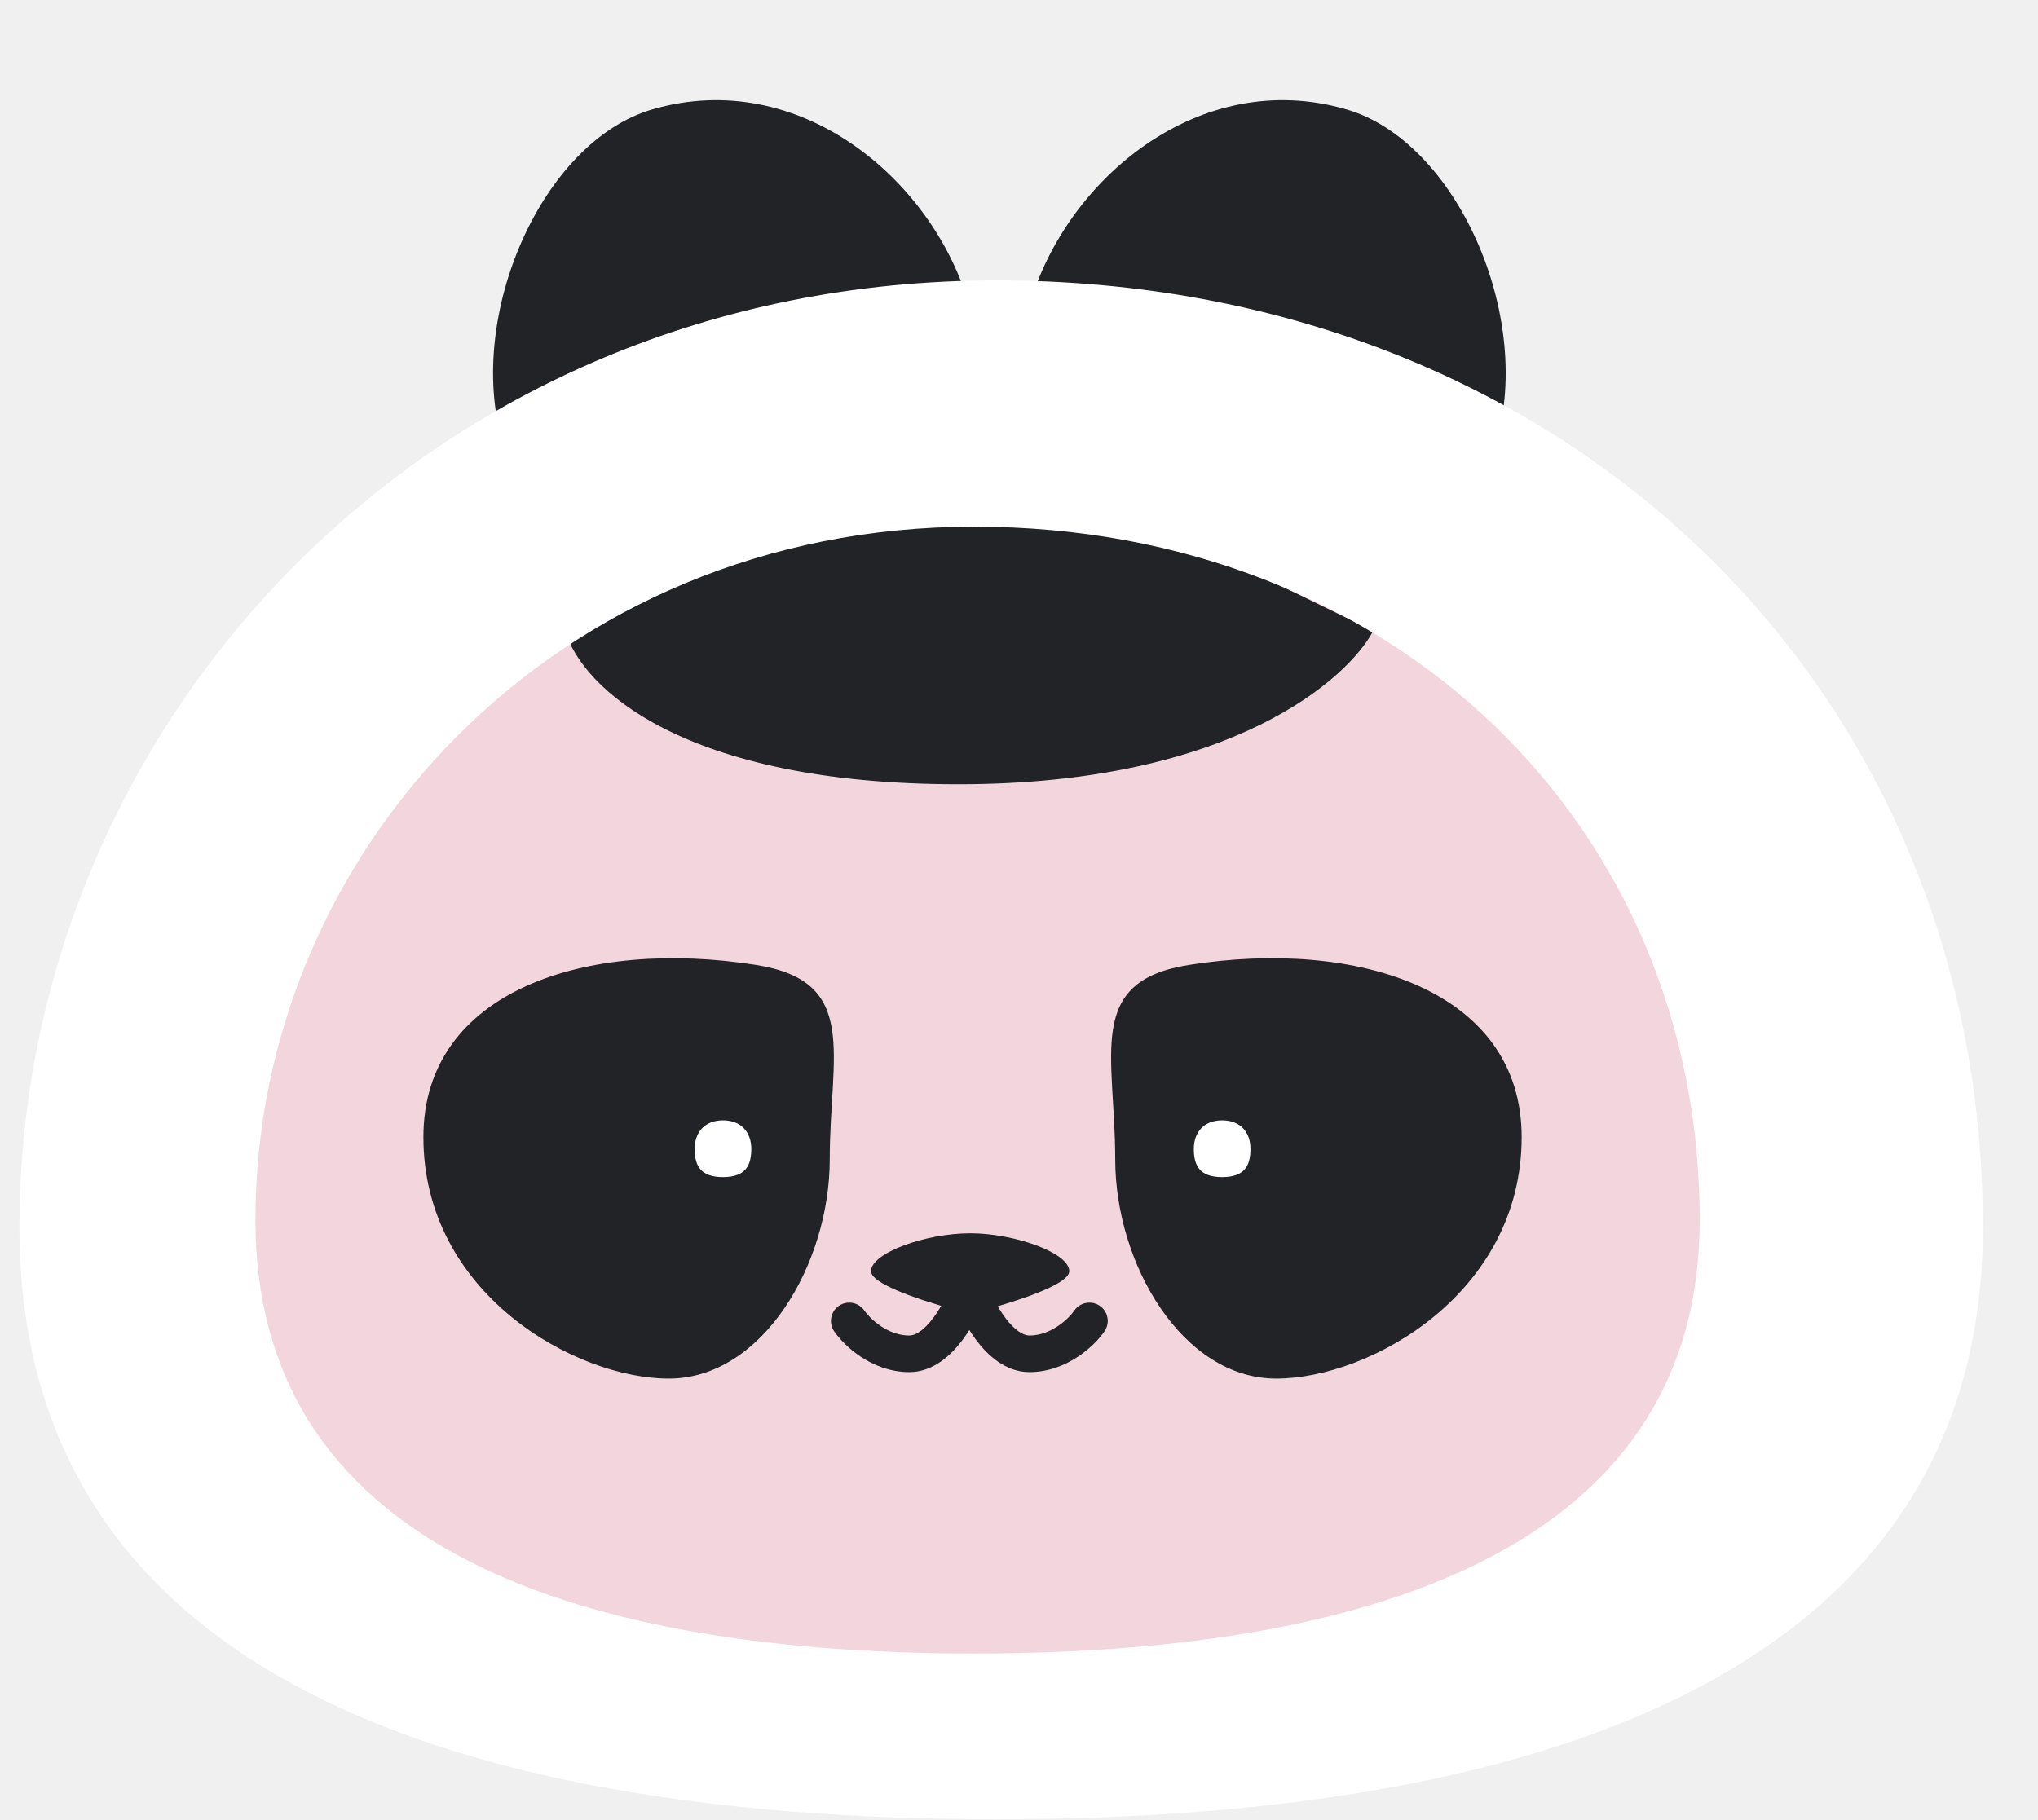
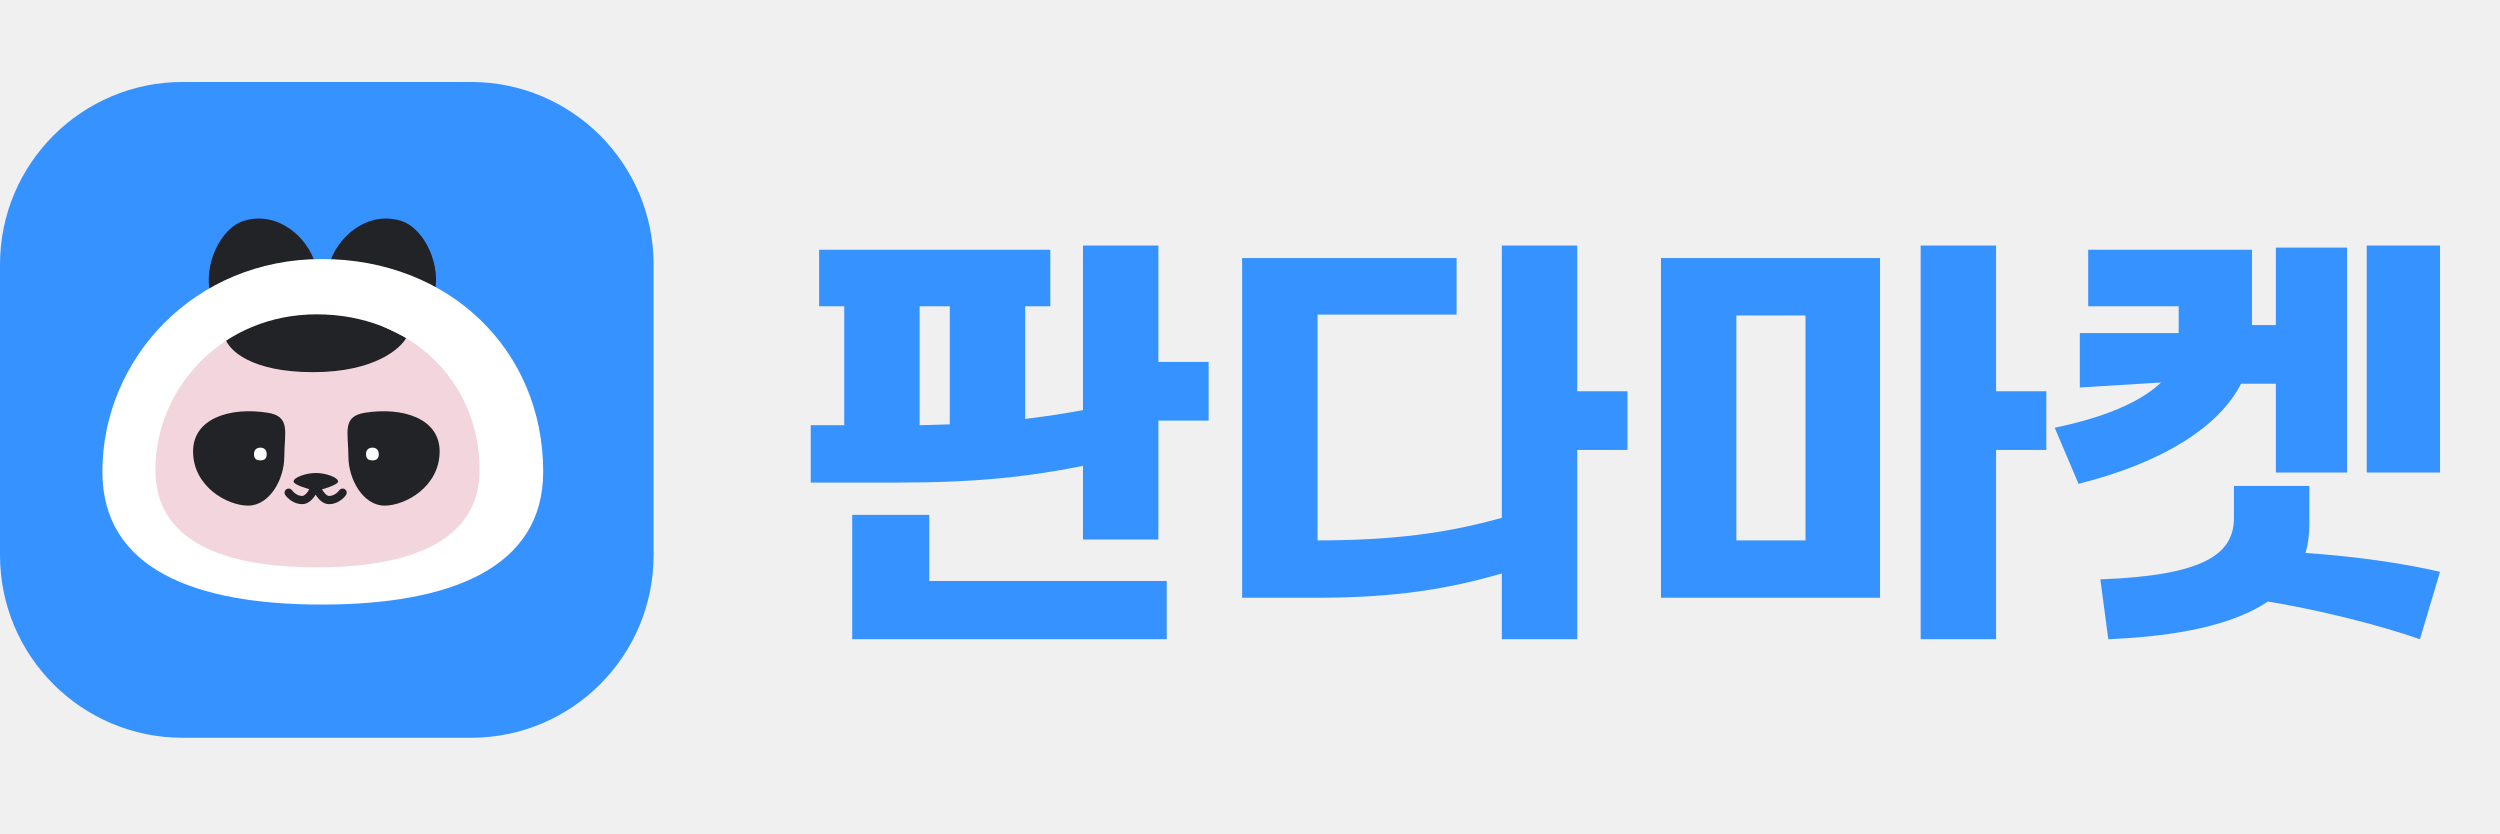
- <svg xmlns="http://www.w3.org/2000/svg" width="28" height="25" viewBox="0 0 28 25" fill="none">
-   <path d="M13.314 4.191C13.814 5.916 12.493 7.818 10.98 8.259C9.467 8.7 7.399 7.785 6.9 6.06C6.401 4.334 7.449 1.943 8.962 1.503C10.98 0.915 12.815 2.465 13.314 4.191Z" fill="#222327" />
-   <path d="M14.146 4.191C13.647 5.916 14.967 7.818 16.481 8.259C17.994 8.7 20.061 7.785 20.561 6.06C21.06 4.334 20.012 1.943 18.499 1.503C16.481 0.915 14.646 2.465 14.146 4.191Z" fill="#222327" />
-   <path d="M23.517 16.797C23.517 21.185 19.214 22.817 13.344 22.817C7.473 22.817 3.267 21.185 3.267 16.797C3.267 11.691 7.473 7.164 13.344 7.164C19.214 7.164 23.517 11.306 23.517 16.797Z" fill="#F3D6DD" />
-   <path d="M11.4 15.93C11.4 17.367 10.478 18.944 9.189 18.944C7.899 18.944 5.817 17.773 5.817 15.626C5.817 13.609 8.066 12.892 10.391 13.26C11.816 13.486 11.4 14.493 11.4 15.93Z" fill="#222327" />
-   <path d="M10.322 15.785C10.322 16 10.257 16.175 9.933 16.175C9.609 16.175 9.544 16 9.544 15.785C9.544 15.569 9.674 15.395 9.933 15.395C10.192 15.395 10.322 15.569 10.322 15.785Z" fill="white" />
-   <path d="M15.322 15.93C15.322 17.367 16.245 18.944 17.534 18.944C18.823 18.944 20.906 17.773 20.906 15.626C20.906 13.609 18.656 12.892 16.331 13.26C14.906 13.486 15.322 14.493 15.322 15.93Z" fill="#222327" />
-   <path d="M16.402 15.785C16.402 16 16.467 16.175 16.791 16.175C17.115 16.175 17.18 16 17.18 15.785C17.18 15.569 17.05 15.395 16.791 15.395C16.532 15.395 16.402 15.569 16.402 15.785Z" fill="white" />
-   <path d="M11.875 18.009C11.797 17.895 11.64 17.866 11.526 17.944C11.411 18.023 11.382 18.179 11.46 18.294L11.875 18.009ZM13.318 17.7L13.556 17.618C13.521 17.517 13.425 17.448 13.318 17.448C13.21 17.448 13.115 17.517 13.08 17.618L13.318 17.7ZM15.175 18.294C15.254 18.179 15.225 18.023 15.11 17.944C14.995 17.866 14.839 17.895 14.76 18.009L15.175 18.294ZM11.46 18.294C11.53 18.395 11.656 18.531 11.825 18.643C11.996 18.756 12.224 18.855 12.493 18.855V18.352C12.349 18.352 12.216 18.299 12.103 18.224C11.989 18.148 11.909 18.058 11.875 18.009L11.46 18.294ZM12.493 18.855C12.823 18.855 13.069 18.619 13.222 18.416C13.384 18.201 13.498 17.95 13.556 17.782L13.08 17.618C13.035 17.751 12.943 17.951 12.82 18.113C12.69 18.286 12.575 18.352 12.493 18.352V18.855ZM13.08 17.782C13.138 17.95 13.252 18.201 13.413 18.416C13.566 18.619 13.812 18.855 14.143 18.855V18.352C14.061 18.352 13.946 18.286 13.815 18.113C13.693 17.951 13.601 17.751 13.556 17.618L13.08 17.782ZM14.143 18.855C14.411 18.855 14.639 18.756 14.81 18.643C14.98 18.531 15.106 18.395 15.175 18.294L14.76 18.009C14.727 18.058 14.647 18.148 14.532 18.224C14.419 18.299 14.287 18.352 14.143 18.352V18.855Z" fill="#222327" />
-   <path d="M14.691 17.468C14.691 17.677 13.749 17.943 13.432 18.027C13.364 18.045 13.294 18.045 13.226 18.027C12.909 17.943 11.967 17.677 11.967 17.468C11.967 17.216 12.72 16.947 13.329 16.947C13.938 16.947 14.691 17.216 14.691 17.468Z" fill="#222327" />
-   <path d="M13.166 10.777C9.382 10.777 7.991 9.447 7.766 8.669L9.566 6.713L13.466 6.036L18.866 8.669C18.541 9.297 16.955 10.777 13.166 10.777Z" fill="#222327" />
-   <path fill-rule="evenodd" clip-rule="evenodd" d="M13.69 24.999C21.51 24.999 27.243 22.795 27.243 16.866C27.243 9.449 21.51 3.853 13.69 3.853C5.87 3.853 0.267 9.969 0.267 16.866C0.267 22.795 5.87 24.999 13.69 24.999ZM13.383 22.722C19.135 22.722 23.352 21.108 23.352 16.766C23.352 11.334 19.135 7.237 13.383 7.237C7.63 7.237 3.509 11.716 3.509 16.766C3.509 21.108 7.63 22.722 13.383 22.722Z" fill="white" />
+ <svg xmlns="http://www.w3.org/2000/svg" width="153" height="51" viewBox="0 0 153 51" fill="none">
+   <rect y="5.017" width="40" height="40.135" rx="11.178" fill="#3692FF" />
+   <path d="M19.314 16.191C19.814 17.916 18.493 19.818 16.98 20.259C15.467 20.7 13.399 19.785 12.9 18.06C12.401 16.334 13.449 13.943 14.962 13.502C16.98 12.915 18.815 14.466 19.314 16.191Z" fill="#222327" />
+   <path d="M20.146 16.191C19.647 17.916 20.967 19.818 22.481 20.259C23.994 20.7 26.061 19.785 26.561 18.06C27.06 16.334 26.012 13.943 24.499 13.502C22.481 12.915 20.646 14.466 20.146 16.191Z" fill="#222327" />
+   <path d="M29.517 28.797C29.517 33.185 25.214 34.817 19.344 34.817C13.473 34.817 9.267 33.185 9.267 28.797C9.267 23.692 13.473 19.164 19.344 19.164C25.214 19.164 29.517 23.306 29.517 28.797Z" fill="#F3D6DD" />
+   <path d="M17.4 27.93C17.4 29.367 16.478 30.944 15.188 30.944C13.899 30.944 11.816 29.773 11.816 27.626C11.816 25.609 14.066 24.892 16.391 25.26C17.816 25.486 17.4 26.493 17.4 27.93Z" fill="#222327" />
+   <path d="M16.322 27.785C16.322 28 16.257 28.175 15.933 28.175C15.609 28.175 15.544 28 15.544 27.785C15.544 27.569 15.674 27.395 15.933 27.395C16.192 27.395 16.322 27.569 16.322 27.785Z" fill="white" />
+   <path d="M21.322 27.93C21.322 29.367 22.245 30.944 23.534 30.944C24.823 30.944 26.906 29.773 26.906 27.626C26.906 25.609 24.656 24.892 22.331 25.26C20.906 25.486 21.322 26.493 21.322 27.93Z" fill="#222327" />
+   <path d="M22.402 27.785C22.402 28 22.467 28.175 22.791 28.175C23.115 28.175 23.18 28 23.18 27.785C23.18 27.569 23.05 27.395 22.791 27.395C22.532 27.395 22.402 27.569 22.402 27.785Z" fill="white" />
+   <path d="M17.875 30.009C17.797 29.895 17.64 29.866 17.526 29.944C17.411 30.023 17.382 30.179 17.46 30.294L17.875 30.009ZM19.318 29.7L19.556 29.618C19.521 29.517 19.425 29.448 19.318 29.448C19.21 29.448 19.115 29.517 19.08 29.618L19.318 29.7ZM21.175 30.294C21.254 30.179 21.224 30.023 21.11 29.944C20.995 29.866 20.839 29.895 20.76 30.009L21.175 30.294ZM17.46 30.294C17.53 30.395 17.656 30.531 17.825 30.643C17.996 30.756 18.224 30.855 18.493 30.855V30.352C18.349 30.352 18.216 30.299 18.103 30.224C17.989 30.148 17.909 30.058 17.875 30.009L17.46 30.294ZM18.493 30.855C18.823 30.855 19.069 30.619 19.222 30.416C19.384 30.201 19.498 29.95 19.556 29.782L19.08 29.618C19.035 29.751 18.942 29.951 18.82 30.113C18.69 30.286 18.575 30.352 18.493 30.352V30.855ZM19.08 29.782C19.138 29.95 19.252 30.201 19.413 30.416C19.566 30.619 19.812 30.855 20.143 30.855V30.352C20.061 30.352 19.946 30.286 19.815 30.113C19.693 29.951 19.601 29.751 19.556 29.618L19.08 29.782ZM20.143 30.855C20.411 30.855 20.64 30.756 20.81 30.643C20.98 30.531 21.106 30.395 21.175 30.294L20.76 30.009C20.727 30.058 20.647 30.148 20.532 30.224C20.419 30.299 20.287 30.352 20.143 30.352V30.855Z" fill="#222327" />
+   <path d="M20.691 29.468C20.691 29.677 19.749 29.943 19.432 30.027C19.364 30.045 19.294 30.045 19.227 30.027C18.909 29.943 17.967 29.677 17.967 29.468C17.967 29.216 18.72 28.947 19.329 28.947C19.938 28.947 20.691 29.216 20.691 29.468Z" fill="#222327" />
+   <path d="M19.166 22.776C15.382 22.776 13.992 21.447 13.767 20.669L15.566 18.713L19.466 18.036L24.866 20.669C24.541 21.297 22.955 22.776 19.166 22.776Z" fill="#222327" />
+   <path fill-rule="evenodd" clip-rule="evenodd" d="M19.69 36.999C27.51 36.999 33.243 34.795 33.243 28.866C33.243 21.449 27.51 15.853 19.69 15.853C11.87 15.853 6.267 21.969 6.267 28.866C6.267 34.795 11.87 36.999 19.69 36.999ZM19.383 34.722C25.135 34.722 29.352 33.108 29.352 28.766C29.352 23.334 25.135 19.237 19.383 19.237C13.63 19.237 9.509 23.716 9.509 28.766C9.509 33.108 13.63 34.722 19.383 34.722Z" fill="white" />
+   <path d="M70.893 22.152H73.969V25.741H70.893V33.02H66.279V28.509C62.998 29.175 59.742 29.534 55 29.534H49.617V26.023H51.668V18.743H50.13V15.282H64.279V18.743H62.741V25.638C63.997 25.484 65.176 25.305 66.279 25.1V15.026H70.893V22.152ZM52.155 39.121V31.508H56.871V35.558H71.405V39.121H52.155ZM56.282 26.023C56.922 25.997 57.538 25.997 58.127 25.971V18.743H56.282V26.023ZM99.602 23.946V27.535H96.526V39.121H91.912V35.097C88.631 36.045 85.375 36.583 80.633 36.583H76.019V15.795H89.143V19.255H80.633V33.072C85.324 33.072 88.656 32.61 91.912 31.688V15.026H96.526V23.946H99.602ZM125.235 23.946V27.535H122.159V39.121H117.545V15.026H122.159V23.946H125.235ZM101.652 36.583V15.795H115.058V36.583H101.652ZM106.266 33.072H110.496V19.307H106.266V33.072ZM144.844 15.026H149.33V28.919H144.844V15.026ZM125.747 26.176C128.746 25.561 131.002 24.613 132.258 23.408L127.285 23.716V20.383H133.335V18.743H127.798V15.282H137.821V19.896H139.282V15.154H143.639V28.919H139.282V23.485H137.154C135.795 26.125 132.386 28.304 127.208 29.611L125.747 26.176ZM128.541 35.456C134.873 35.225 136.718 33.917 136.718 31.688V29.739H141.332V32.098C141.332 32.713 141.255 33.302 141.102 33.841C144.075 34.046 147.023 34.456 149.33 34.994L148.099 39.121C145.459 38.198 141.768 37.301 138.795 36.814C136.667 38.249 133.258 38.942 129.028 39.121L128.541 35.456Z" fill="#3692FF" />
</svg>
